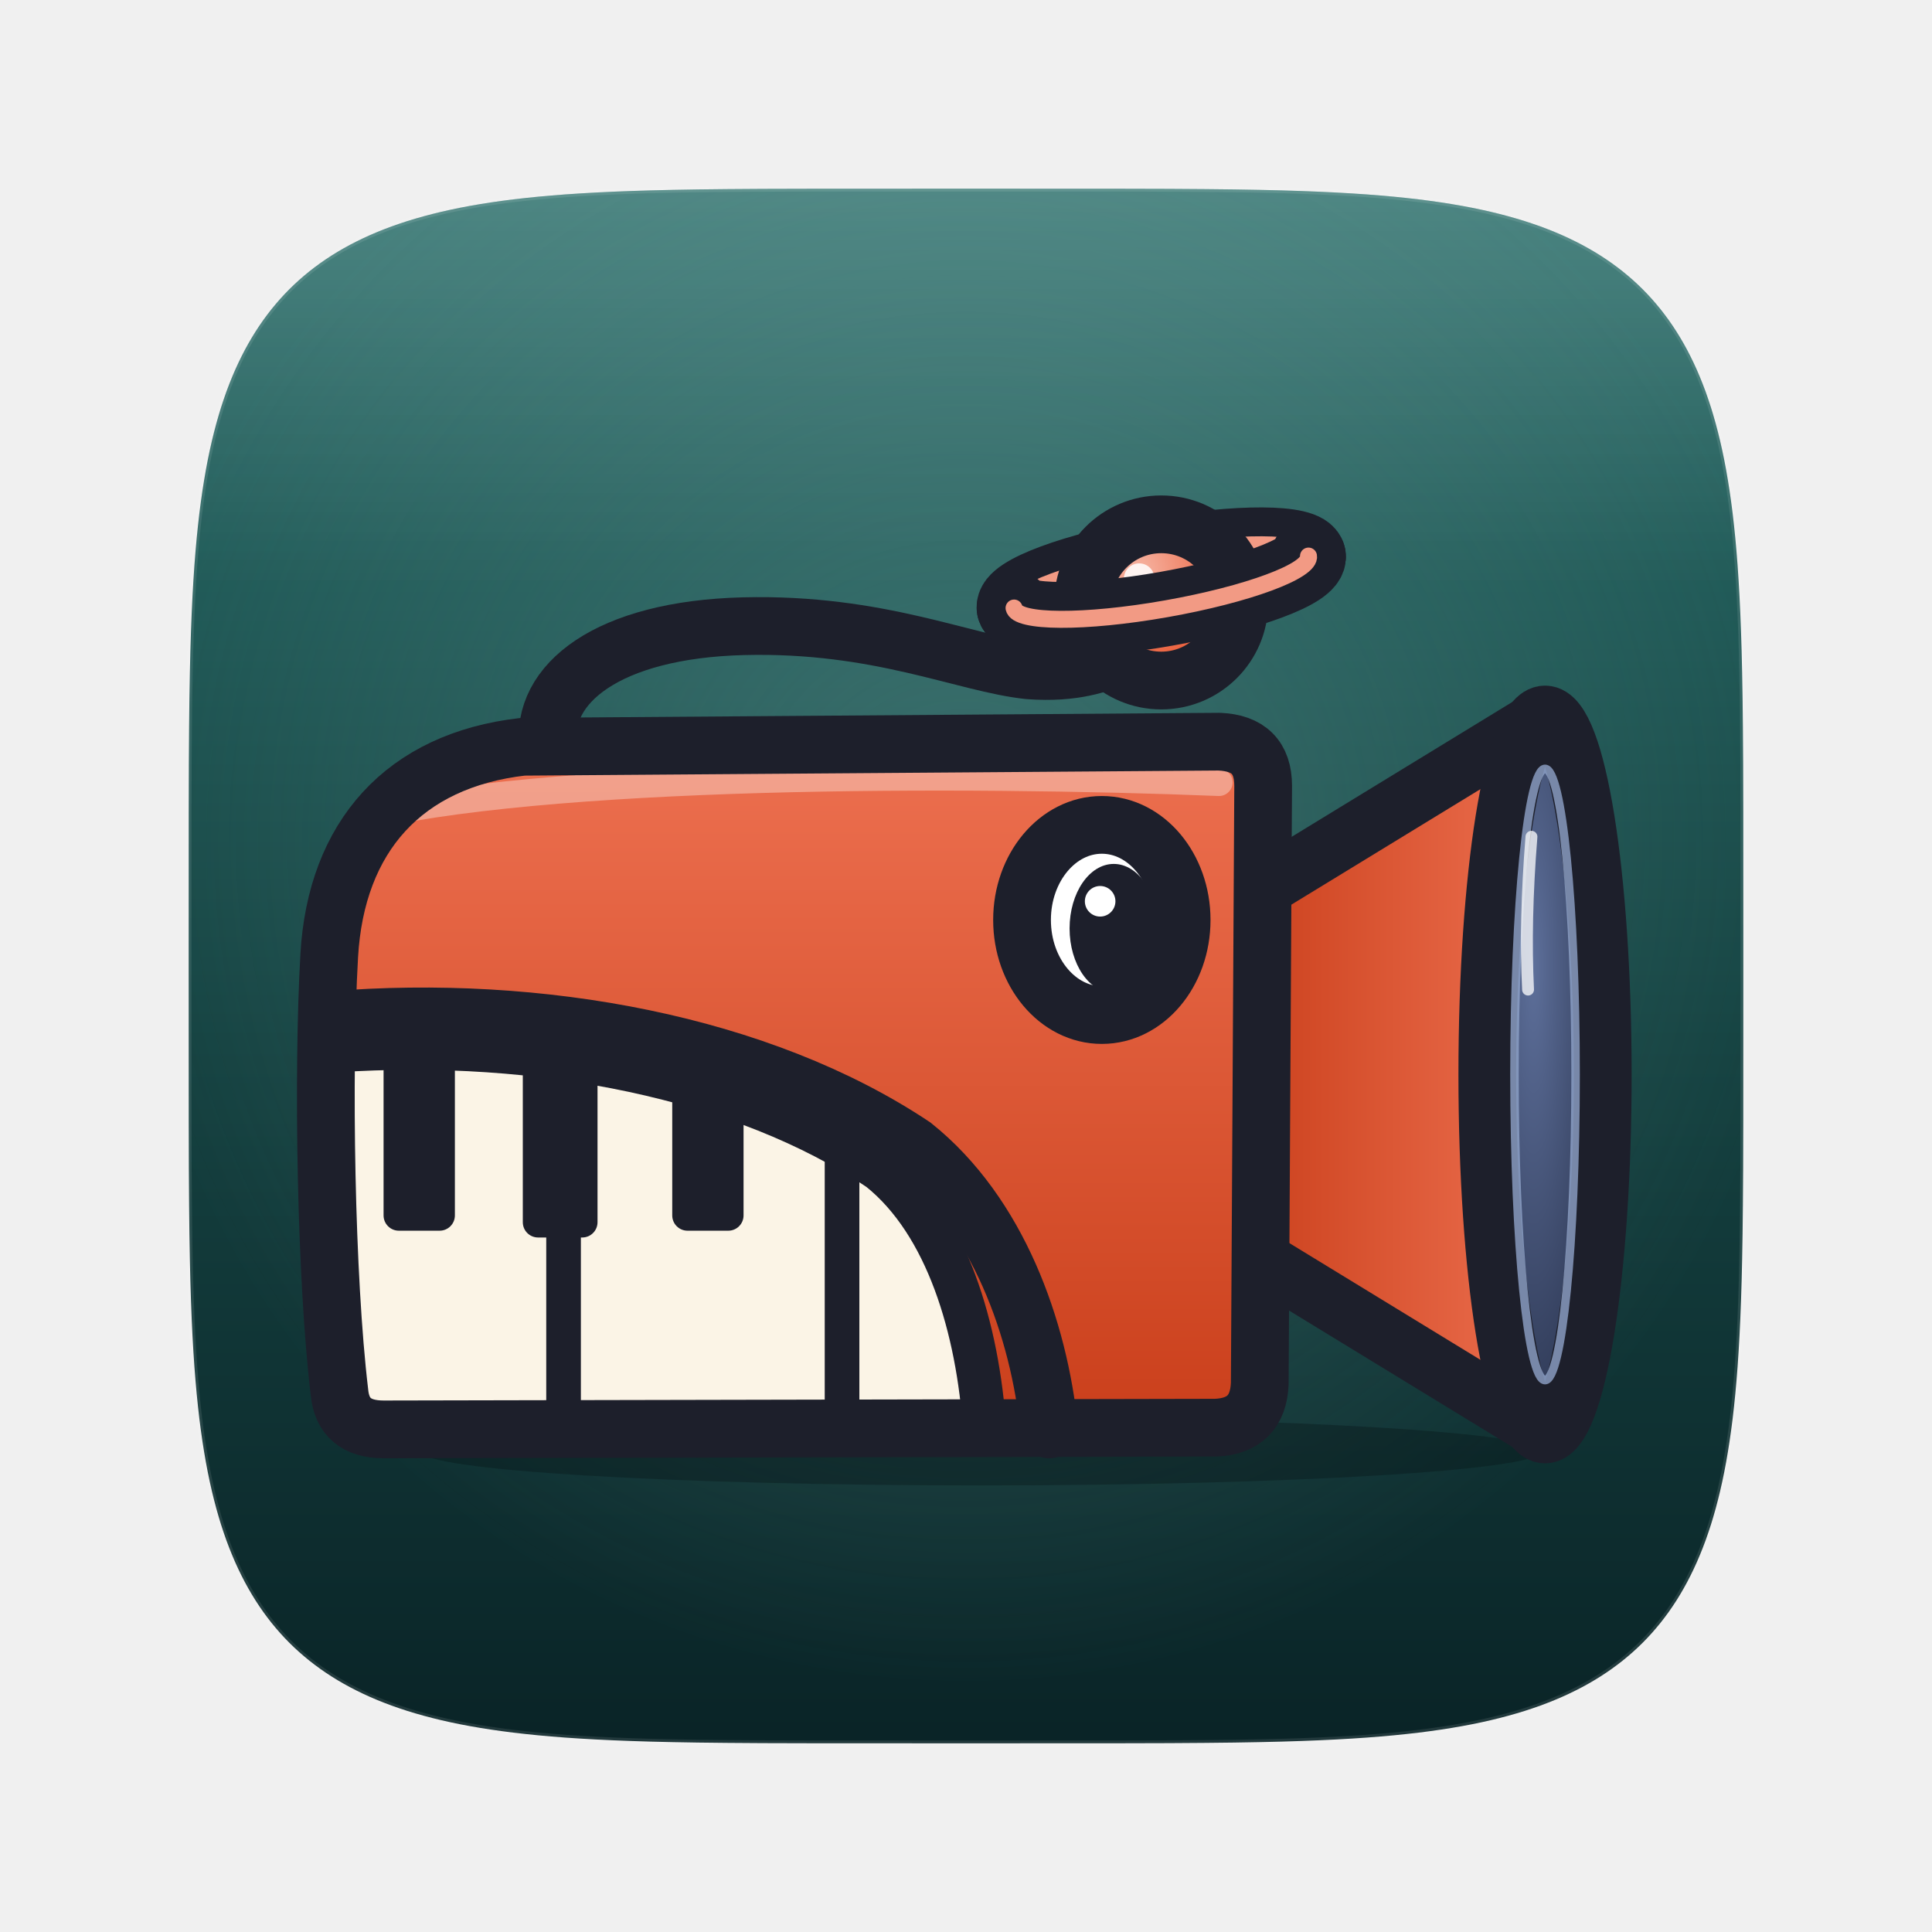
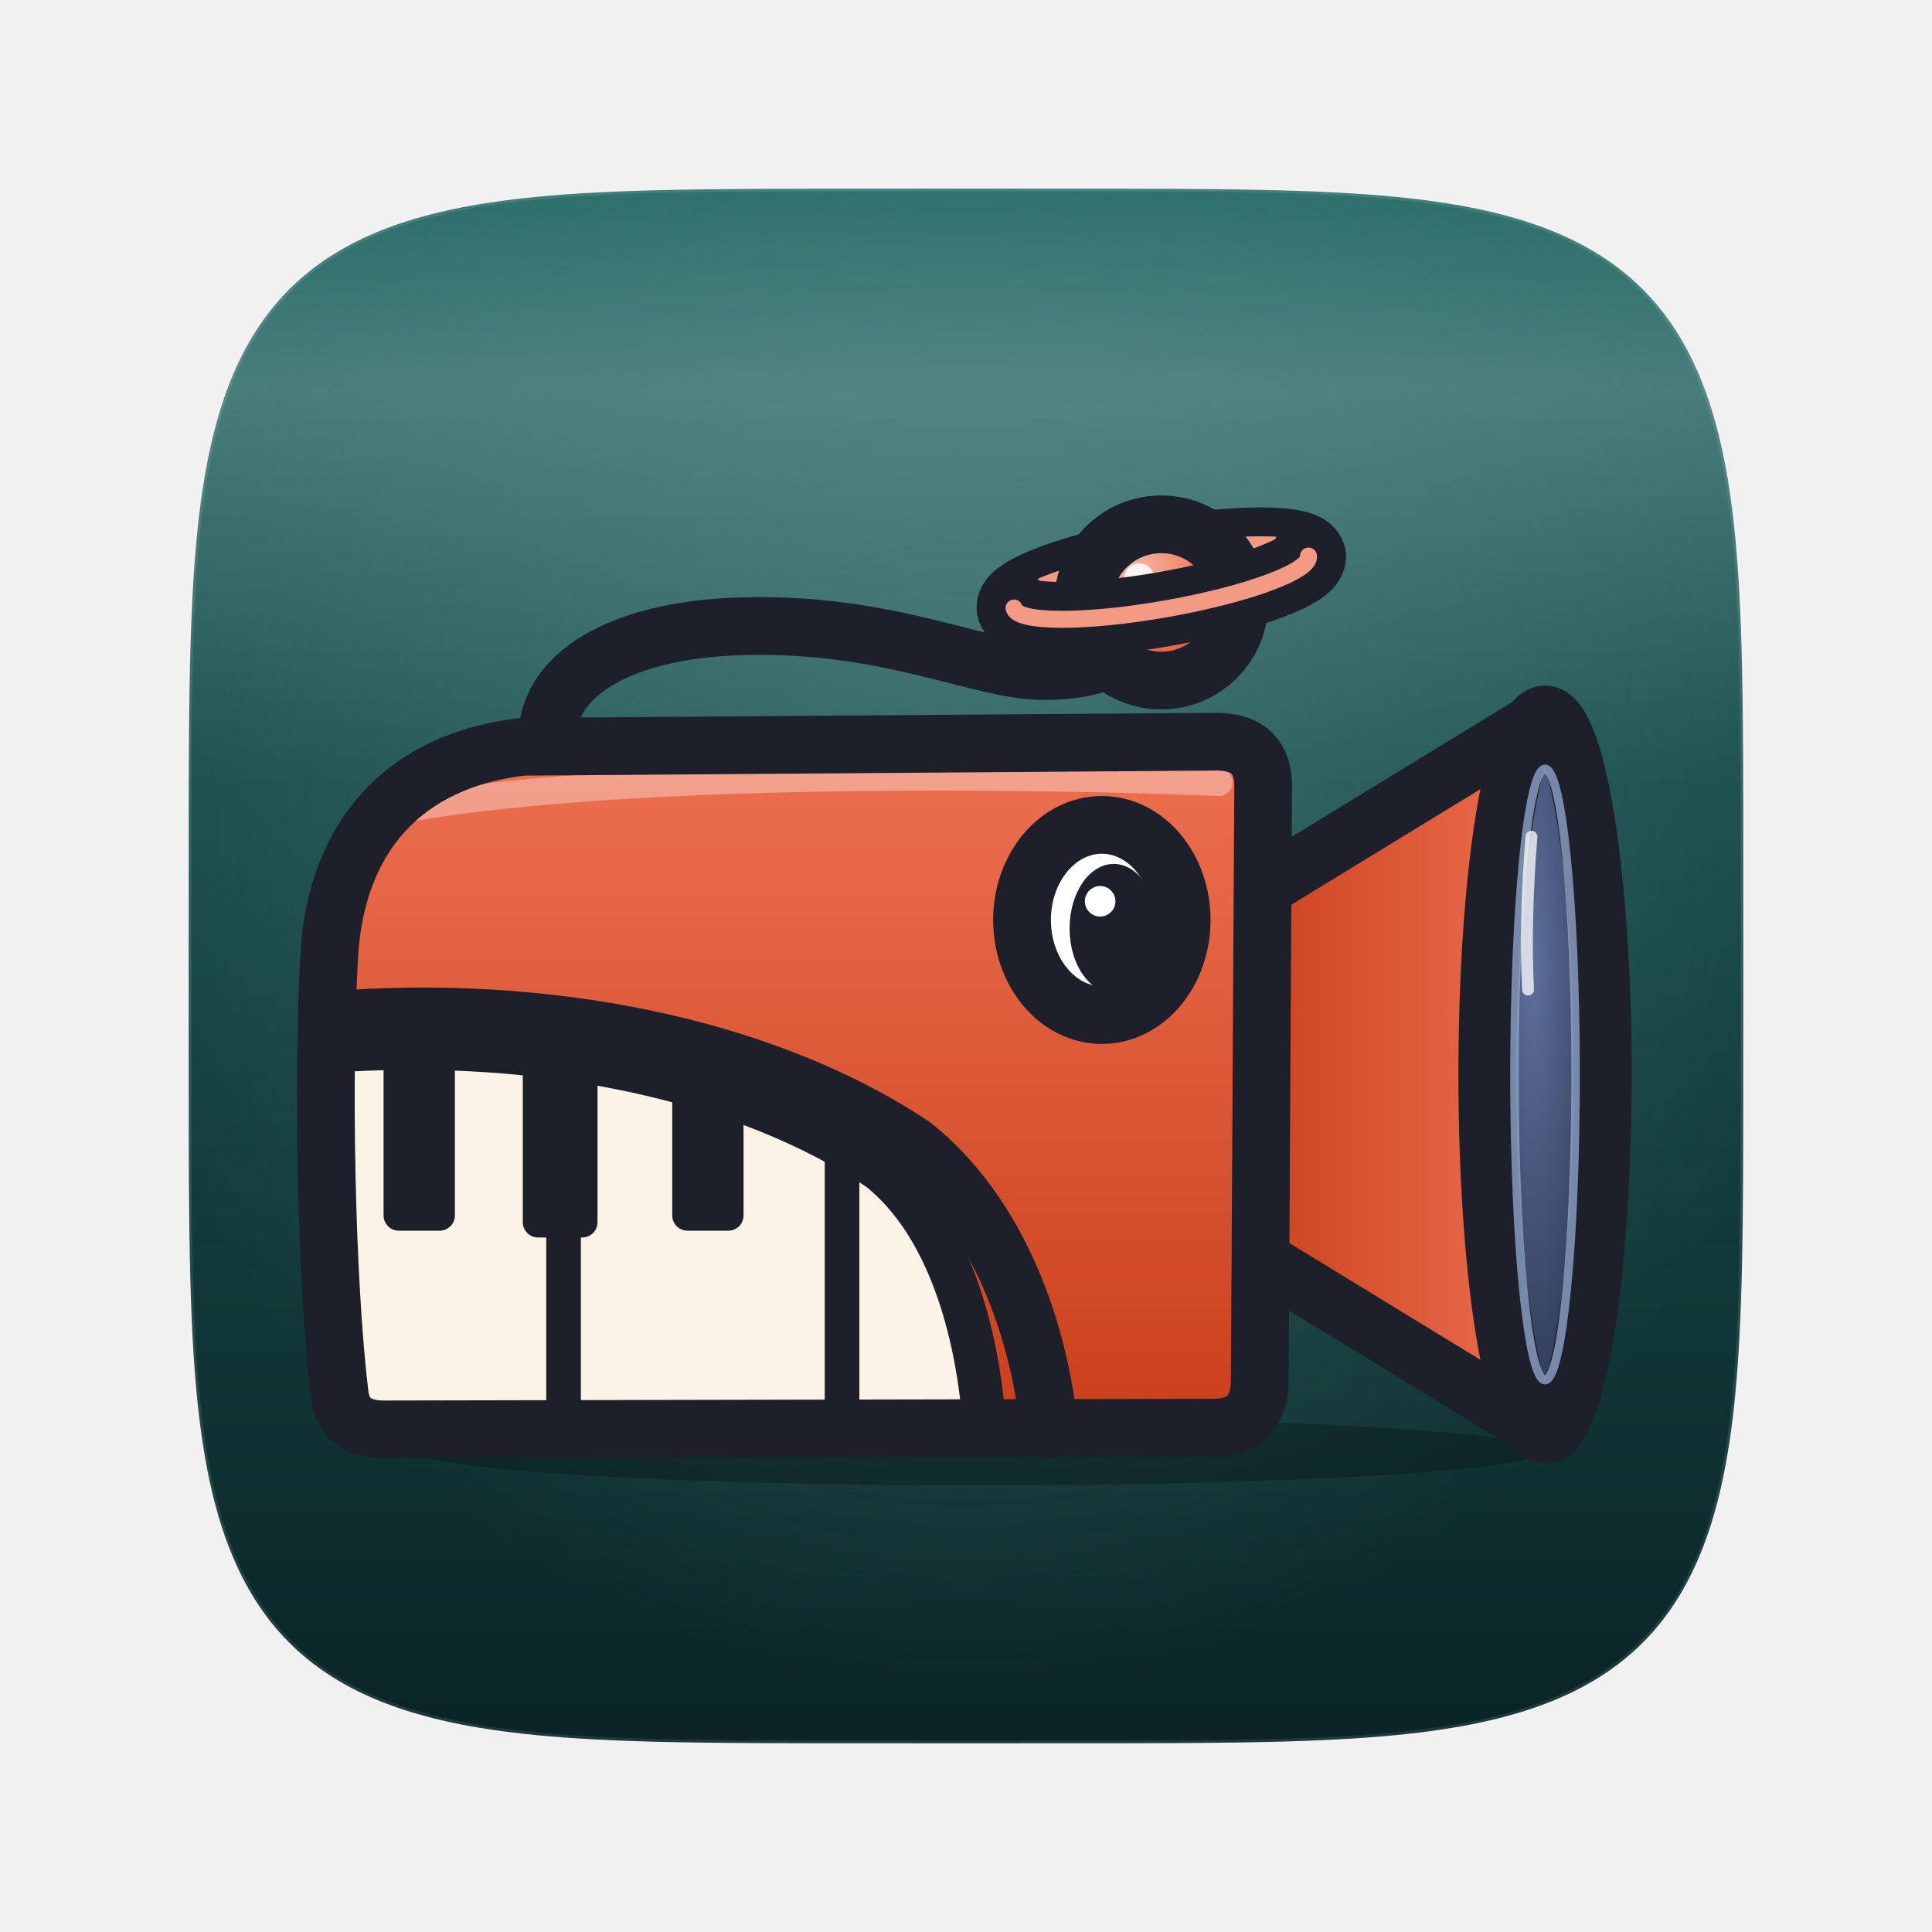
<svg xmlns="http://www.w3.org/2000/svg" width="1024" height="1024" viewBox="0 0 1024 1024">
  <defs>
    <linearGradient id="plate" x1="0" y1="0" x2="0" y2="1">
      <stop offset="0" stop-color="#2a6e6a" />
      <stop offset="0.55" stop-color="#154241" />
      <stop offset="1" stop-color="#0a2427" />
    </linearGradient>
    <radialGradient id="glow" cx="0.5" cy="0.42" r="0.55">
      <stop offset="0" stop-color="#5f928f" stop-opacity="0.45" />
      <stop offset="1" stop-color="#5f928f" stop-opacity="0" />
    </radialGradient>
    <linearGradient id="bodyg" x1="0" y1="0" x2="0" y2="1">
      <stop offset="0" stop-color="#ffbb33" />
      <stop offset="0.6" stop-color="#f7a600" />
      <stop offset="1" stop-color="#e58a00" />
    </linearGradient>
    <linearGradient id="lensbody" x1="0" y1="0" x2="0" y2="1">
      <stop offset="0" stop-color="#ffb21f" />
      <stop offset="1" stop-color="#dc8300" />
    </linearGradient>
    <linearGradient id="keysg" x1="0" y1="0" x2="0" y2="1">
      <stop offset="0" stop-color="#fffaf0" />
      <stop offset="1" stop-color="#eadfc9" />
    </linearGradient>
    <linearGradient id="blackk" x1="0" y1="0" x2="0" y2="1">
      <stop offset="0" stop-color="#2a2f3d" />
      <stop offset="1" stop-color="#141824" />
    </linearGradient>
    <radialGradient id="glass" cx="0.35" cy="0.3" r="0.9">
      <stop offset="0" stop-color="#5d7898" />
      <stop offset="0.5" stop-color="#2c3e58" />
      <stop offset="1" stop-color="#151d2d" />
    </radialGradient>
    <radialGradient id="eyew" cx="0.4" cy="0.35" r="0.7">
      <stop offset="0" stop-color="#ffffff" />
      <stop offset="1" stop-color="#ece6da" />
    </radialGradient>
    <radialGradient id="ball" cx="0.35" cy="0.3" r="0.8">
      <stop offset="0" stop-color="#ffd27a" />
      <stop offset="1" stop-color="#f08f00" />
    </radialGradient>
    <linearGradient id="sheen" x1="0" y1="0" x2="0" y2="1">
-       <stop offset="0" stop-color="#ffffff" stop-opacity="0.16" />
-       <stop offset="0.5" stop-color="#ffffff" stop-opacity="0" />
+       <stop offset="0" stop-color="#ffffff" stop-opacity="0" />
+       <stop offset="0.25" stop-color="#ffffff" stop-opacity="0.16" />
+       <stop offset="0.75" stop-color="#ffffff" stop-opacity="0" />
    </linearGradient>
    <filter id="drop" x="-20%" y="-20%" width="140%" height="150%">
      <feGaussianBlur in="SourceAlpha" stdDeviation="14" />
      <feOffset dy="12" result="b" />
      <feComponentTransfer>
        <feFuncA type="linear" slope="0.35" />
      </feComponentTransfer>
      <feMerge>
        <feMergeNode />
        <feMergeNode in="SourceGraphic" />
      </feMerge>
    </filter>
    <clipPath id="plateclip">
      <path d="M924.00,512.00 L923.97,593.59 L923.90,619.65 L923.77,638.60 L923.60,654.01 L923.37,667.24 L923.10,678.95 L922.77,689.52 L922.39,699.21 L921.96,708.17 L921.48,716.53 L920.96,724.39 L920.37,731.81 L919.74,738.85 L919.06,745.54 L918.33,751.94 L917.54,758.06 L916.70,763.93 L915.81,769.57 L914.87,775.00 L913.88,780.24 L912.83,785.29 L911.73,790.18 L910.57,794.91 L909.36,799.49 L908.10,803.93 L906.79,808.23 L905.41,812.41 L903.99,816.47 L902.50,820.41 L900.96,824.24 L899.37,827.96 L897.71,831.58 L896.00,835.10 L894.23,838.53 L892.40,841.86 L890.51,845.11 L888.56,848.27 L886.55,851.34 L884.48,854.33 L882.34,857.24 L880.14,860.08 L877.87,862.83 L875.54,865.52 L873.14,868.13 L870.67,870.67 L868.13,873.14 L865.52,875.54 L862.83,877.87 L860.08,880.14 L857.24,882.34 L854.33,884.48 L851.34,886.55 L848.27,888.56 L845.11,890.51 L841.86,892.40 L838.53,894.23 L835.10,896.00 L831.58,897.71 L827.96,899.37 L824.24,900.96 L820.41,902.50 L816.47,903.99 L812.41,905.41 L808.23,906.79 L803.93,908.10 L799.49,909.36 L794.91,910.57 L790.18,911.73 L785.29,912.83 L780.24,913.88 L775.00,914.87 L769.57,915.81 L763.93,916.70 L758.06,917.54 L751.94,918.33 L745.54,919.06 L738.85,919.74 L731.81,920.37 L724.39,920.96 L716.53,921.48 L708.17,921.96 L699.21,922.39 L689.52,922.77 L678.95,923.10 L667.24,923.37 L654.01,923.60 L638.60,923.77 L619.65,923.90 L593.59,923.97 L512.00,924.00 L430.41,923.97 L404.35,923.90 L385.40,923.77 L369.99,923.60 L356.76,923.37 L345.05,923.10 L334.48,922.77 L324.79,922.39 L315.83,921.96 L307.47,921.48 L299.61,920.96 L292.19,920.37 L285.15,919.74 L278.46,919.06 L272.06,918.33 L265.94,917.54 L260.07,916.70 L254.43,915.81 L249.00,914.87 L243.76,913.88 L238.71,912.83 L233.82,911.73 L229.09,910.57 L224.51,909.36 L220.07,908.10 L215.77,906.79 L211.59,905.41 L207.53,903.99 L203.59,902.50 L199.76,900.96 L196.04,899.37 L192.42,897.71 L188.90,896.00 L185.47,894.23 L182.14,892.40 L178.89,890.51 L175.73,888.56 L172.66,886.55 L169.67,884.48 L166.76,882.34 L163.92,880.14 L161.17,877.87 L158.48,875.54 L155.87,873.14 L153.33,870.67 L150.86,868.13 L148.46,865.52 L146.13,862.83 L143.86,860.08 L141.66,857.24 L139.52,854.33 L137.45,851.34 L135.44,848.27 L133.49,845.11 L131.60,841.86 L129.77,838.53 L128.00,835.10 L126.29,831.58 L124.63,827.96 L123.04,824.24 L121.50,820.41 L120.01,816.47 L118.59,812.41 L117.21,808.23 L115.90,803.93 L114.64,799.49 L113.43,794.91 L112.27,790.18 L111.17,785.29 L110.12,780.24 L109.13,775.00 L108.19,769.57 L107.30,763.93 L106.46,758.06 L105.67,751.94 L104.94,745.54 L104.26,738.85 L103.63,731.81 L103.04,724.39 L102.52,716.53 L102.04,708.17 L101.61,699.21 L101.23,689.52 L100.90,678.95 L100.63,667.24 L100.40,654.01 L100.23,638.60 L100.10,619.65 L100.03,593.59 L100.00,512.00 L100.03,430.41 L100.10,404.35 L100.23,385.40 L100.40,369.99 L100.63,356.76 L100.90,345.05 L101.23,334.48 L101.61,324.79 L102.04,315.83 L102.52,307.47 L103.04,299.61 L103.63,292.19 L104.26,285.15 L104.94,278.46 L105.67,272.06 L106.46,265.94 L107.30,260.07 L108.19,254.43 L109.13,249.00 L110.12,243.76 L111.17,238.71 L112.27,233.82 L113.43,229.09 L114.64,224.51 L115.90,220.07 L117.21,215.77 L118.59,211.59 L120.01,207.53 L121.50,203.59 L123.04,199.76 L124.63,196.04 L126.29,192.42 L128.00,188.90 L129.77,185.47 L131.60,182.14 L133.49,178.89 L135.44,175.73 L137.45,172.66 L139.52,169.67 L141.66,166.76 L143.86,163.92 L146.13,161.17 L148.46,158.48 L150.86,155.87 L153.33,153.33 L155.87,150.86 L158.48,148.46 L161.17,146.13 L163.92,143.86 L166.76,141.66 L169.67,139.52 L172.66,137.45 L175.73,135.44 L178.89,133.49 L182.14,131.60 L185.47,129.77 L188.90,128.00 L192.42,126.29 L196.04,124.63 L199.76,123.04 L203.59,121.50 L207.53,120.01 L211.59,118.59 L215.77,117.21 L220.07,115.90 L224.51,114.64 L229.09,113.43 L233.82,112.27 L238.71,111.17 L243.76,110.12 L249.00,109.13 L254.43,108.19 L260.07,107.30 L265.94,106.46 L272.06,105.67 L278.46,104.94 L285.15,104.26 L292.19,103.63 L299.61,103.04 L307.47,102.52 L315.83,102.04 L324.79,101.61 L334.48,101.23 L345.05,100.90 L356.76,100.63 L369.99,100.40 L385.40,100.23 L404.35,100.10 L430.41,100.03 L512.00,100.00 L593.59,100.03 L619.65,100.10 L638.60,100.23 L654.01,100.40 L667.24,100.63 L678.95,100.90 L689.52,101.23 L699.21,101.61 L708.17,102.04 L716.53,102.52 L724.39,103.04 L731.81,103.63 L738.85,104.26 L745.54,104.94 L751.94,105.67 L758.06,106.46 L763.93,107.30 L769.57,108.19 L775.00,109.13 L780.24,110.12 L785.29,111.17 L790.18,112.27 L794.91,113.43 L799.49,114.64 L803.93,115.90 L808.23,117.21 L812.41,118.59 L816.47,120.01 L820.41,121.50 L824.24,123.04 L827.96,124.63 L831.58,126.29 L835.10,128.00 L838.53,129.77 L841.86,131.60 L845.11,133.49 L848.27,135.44 L851.34,137.45 L854.33,139.52 L857.24,141.66 L860.08,143.86 L862.83,146.13 L865.52,148.46 L868.13,150.86 L870.67,153.33 L873.14,155.87 L875.54,158.48 L877.87,161.17 L880.14,163.92 L882.34,166.76 L884.48,169.67 L886.55,172.66 L888.56,175.73 L890.51,178.89 L892.40,182.14 L894.23,185.47 L896.00,188.90 L897.71,192.42 L899.37,196.04 L900.96,199.76 L902.50,203.59 L903.99,207.53 L905.41,211.59 L906.79,215.77 L908.10,220.07 L909.36,224.51 L910.57,229.09 L911.73,233.82 L912.83,238.71 L913.88,243.76 L914.87,249.00 L915.81,254.43 L916.70,260.07 L917.54,265.94 L918.33,272.06 L919.06,278.46 L919.74,285.15 L920.37,292.19 L920.96,299.61 L921.48,307.47 L921.96,315.83 L922.39,324.79 L922.77,334.48 L923.10,345.05 L923.37,356.76 L923.60,369.99 L923.77,385.40 L923.90,404.35 L923.97,430.41 Z" />
    </clipPath>
  </defs>
  <path d="M924.00,512.00 L923.97,593.59 L923.90,619.65 L923.77,638.60 L923.60,654.01 L923.37,667.24 L923.10,678.95 L922.77,689.52 L922.39,699.21 L921.96,708.17 L921.48,716.53 L920.96,724.39 L920.37,731.81 L919.74,738.85 L919.06,745.54 L918.33,751.94 L917.54,758.06 L916.70,763.93 L915.81,769.57 L914.87,775.00 L913.88,780.24 L912.83,785.29 L911.73,790.18 L910.57,794.91 L909.36,799.49 L908.10,803.93 L906.79,808.23 L905.41,812.41 L903.99,816.47 L902.50,820.41 L900.96,824.24 L899.37,827.96 L897.71,831.58 L896.00,835.10 L894.23,838.53 L892.40,841.86 L890.51,845.11 L888.56,848.27 L886.55,851.34 L884.48,854.33 L882.34,857.24 L880.14,860.08 L877.87,862.83 L875.54,865.52 L873.14,868.13 L870.67,870.67 L868.13,873.14 L865.52,875.54 L862.83,877.87 L860.08,880.14 L857.24,882.34 L854.33,884.48 L851.34,886.55 L848.27,888.56 L845.11,890.51 L841.86,892.40 L838.53,894.23 L835.10,896.00 L831.58,897.71 L827.96,899.37 L824.24,900.96 L820.41,902.50 L816.47,903.99 L812.41,905.41 L808.23,906.79 L803.93,908.10 L799.49,909.36 L794.91,910.57 L790.18,911.73 L785.29,912.83 L780.24,913.88 L775.00,914.87 L769.57,915.81 L763.93,916.70 L758.06,917.54 L751.94,918.33 L745.54,919.06 L738.85,919.74 L731.81,920.37 L724.39,920.96 L716.53,921.48 L708.17,921.96 L699.21,922.39 L689.52,922.77 L678.95,923.10 L667.24,923.37 L654.01,923.60 L638.60,923.77 L619.65,923.90 L593.59,923.97 L512.00,924.00 L430.41,923.97 L404.35,923.90 L385.40,923.77 L369.99,923.60 L356.76,923.37 L345.05,923.10 L334.48,922.77 L324.79,922.39 L315.83,921.96 L307.47,921.48 L299.61,920.96 L292.19,920.37 L285.15,919.74 L278.46,919.06 L272.06,918.33 L265.94,917.54 L260.07,916.70 L254.43,915.81 L249.00,914.87 L243.76,913.88 L238.71,912.83 L233.82,911.73 L229.09,910.57 L224.51,909.36 L220.07,908.10 L215.77,906.79 L211.59,905.41 L207.53,903.99 L203.59,902.50 L199.76,900.96 L196.04,899.37 L192.42,897.71 L188.90,896.00 L185.47,894.23 L182.14,892.40 L178.89,890.51 L175.73,888.56 L172.66,886.55 L169.67,884.48 L166.76,882.34 L163.92,880.14 L161.17,877.87 L158.48,875.54 L155.87,873.14 L153.33,870.67 L150.86,868.13 L148.46,865.52 L146.13,862.83 L143.86,860.08 L141.66,857.24 L139.52,854.33 L137.45,851.34 L135.44,848.27 L133.49,845.11 L131.60,841.86 L129.77,838.53 L128.00,835.10 L126.29,831.58 L124.63,827.96 L123.04,824.24 L121.50,820.41 L120.01,816.47 L118.59,812.41 L117.21,808.23 L115.90,803.93 L114.64,799.49 L113.43,794.91 L112.27,790.18 L111.17,785.29 L110.12,780.24 L109.13,775.00 L108.19,769.57 L107.30,763.93 L106.46,758.06 L105.67,751.94 L104.94,745.54 L104.26,738.85 L103.63,731.81 L103.04,724.39 L102.52,716.53 L102.04,708.17 L101.61,699.21 L101.23,689.52 L100.90,678.95 L100.63,667.24 L100.40,654.01 L100.23,638.60 L100.10,619.65 L100.03,593.59 L100.00,512.00 L100.03,430.41 L100.10,404.35 L100.23,385.40 L100.40,369.99 L100.63,356.76 L100.90,345.05 L101.23,334.48 L101.61,324.79 L102.04,315.83 L102.52,307.47 L103.04,299.61 L103.63,292.19 L104.26,285.15 L104.94,278.46 L105.67,272.06 L106.46,265.94 L107.30,260.07 L108.19,254.43 L109.13,249.00 L110.12,243.76 L111.17,238.71 L112.27,233.82 L113.43,229.09 L114.64,224.51 L115.90,220.07 L117.21,215.77 L118.59,211.59 L120.01,207.53 L121.50,203.59 L123.04,199.76 L124.63,196.04 L126.29,192.42 L128.00,188.90 L129.77,185.47 L131.60,182.14 L133.49,178.89 L135.44,175.73 L137.45,172.66 L139.52,169.67 L141.66,166.76 L143.86,163.92 L146.13,161.17 L148.46,158.48 L150.86,155.87 L153.33,153.33 L155.87,150.86 L158.48,148.46 L161.17,146.13 L163.92,143.86 L166.76,141.66 L169.67,139.52 L172.66,137.45 L175.73,135.44 L178.89,133.49 L182.14,131.60 L185.47,129.77 L188.90,128.00 L192.42,126.29 L196.04,124.63 L199.76,123.04 L203.59,121.50 L207.53,120.01 L211.59,118.59 L215.77,117.21 L220.07,115.90 L224.51,114.64 L229.09,113.43 L233.82,112.27 L238.71,111.17 L243.76,110.12 L249.00,109.13 L254.43,108.19 L260.07,107.30 L265.94,106.46 L272.06,105.67 L278.46,104.94 L285.15,104.26 L292.19,103.63 L299.61,103.04 L307.47,102.52 L315.83,102.04 L324.79,101.61 L334.48,101.23 L345.05,100.90 L356.76,100.63 L369.99,100.40 L385.40,100.23 L404.35,100.10 L430.41,100.03 L512.00,100.00 L593.59,100.03 L619.65,100.10 L638.60,100.23 L654.01,100.40 L667.24,100.63 L678.95,100.90 L689.52,101.23 L699.21,101.61 L708.17,102.04 L716.53,102.52 L724.39,103.04 L731.81,103.63 L738.85,104.26 L745.54,104.94 L751.94,105.67 L758.06,106.46 L763.93,107.30 L769.57,108.19 L775.00,109.13 L780.24,110.12 L785.29,111.17 L790.18,112.27 L794.91,113.43 L799.49,114.64 L803.93,115.90 L808.23,117.21 L812.41,118.59 L816.47,120.01 L820.41,121.50 L824.24,123.04 L827.96,124.63 L831.58,126.29 L835.10,128.00 L838.53,129.77 L841.86,131.60 L845.11,133.49 L848.27,135.44 L851.34,137.45 L854.33,139.52 L857.24,141.66 L860.08,143.86 L862.83,146.13 L865.52,148.46 L868.13,150.86 L870.67,153.33 L873.14,155.87 L875.54,158.48 L877.87,161.17 L880.14,163.92 L882.34,166.76 L884.48,169.67 L886.55,172.66 L888.56,175.73 L890.51,178.89 L892.40,182.14 L894.23,185.47 L896.00,188.90 L897.71,192.42 L899.37,196.04 L900.96,199.76 L902.50,203.59 L903.99,207.53 L905.41,211.59 L906.79,215.77 L908.10,220.07 L909.36,224.51 L910.57,229.09 L911.73,233.82 L912.83,238.71 L913.88,243.76 L914.87,249.00 L915.81,254.43 L916.70,260.07 L917.54,265.94 L918.33,272.06 L919.06,278.46 L919.74,285.15 L920.37,292.19 L920.96,299.61 L921.48,307.47 L921.96,315.83 L922.39,324.79 L922.77,334.48 L923.10,345.05 L923.37,356.76 L923.60,369.99 L923.77,385.40 L923.90,404.35 L923.97,430.41 Z" fill="url(#plate)" />
  <g clip-path="url(#plateclip)">
    <rect x="100" y="100" width="824" height="824" fill="url(#glow)" />
    <rect x="100" y="100" width="824" height="420" fill="url(#sheen)" />
    <ellipse cx="520.1" cy="769.3" rx="297.0" ry="18.0" fill="#051214" opacity="0.35" />
    <g transform="translate(106.1,-141.5) scale(0.9)">
      <defs>
        <clipPath id="bodyclip">
          <path d="M 82 977 C 74 910 72 790 76 720 C 80 650 120 605 190 597 L 600 594 Q 626 595 626 620 L 624 972 Q 623 997 598 998 L 108 999 Q 84 999 82 977 Z" />
        </clipPath>
        <clipPath id="jawclip">
          <path d="M 80 776 C 200 768 320 792 400 846 C 440 878 458 940 462 999 L 100 999 Q 82 999 82 977 L 80 776 Z" />
        </clipPath>
        <linearGradient id="bg1" x1="0" y1="0" x2="0" y2="1">
          <stop offset="0" stop-color="#ed7050" />
          <stop offset="1" stop-color="#ca3f1b" />
        </linearGradient>
        <linearGradient id="lg1" x1="0" y1="0" x2="1" y2="0">
          <stop offset="0" stop-color="#ca3f1b" />
          <stop offset="1" stop-color="#ed7050" />
        </linearGradient>
        <radialGradient id="gl" cx="0.4" cy="0.35" r="0.7">
          <stop offset="0" stop-color="#5d6f9a" />
          <stop offset="1" stop-color="#2b3550" />
        </radialGradient>
        <radialGradient id="bl" cx="0.35" cy="0.3" r="0.75">
          <stop offset="0" stop-color="#f6b6a5" />
          <stop offset="1" stop-color="#e8481f" />
        </radialGradient>
      </defs>
      <path d="M 610 690 L 790 580 Q 800 790 790 1000 L 610 890 Z" fill="url(#lg1)" stroke="#1d1f2b" stroke-width="34" stroke-linejoin="round" />
      <ellipse cx="792" cy="790" rx="34" ry="212" fill="url(#gl)" stroke="#1d1f2b" stroke-width="34" />
      <ellipse cx="792" cy="790" rx="18" ry="180" fill="none" stroke="#8fa3c8" stroke-width="5" opacity="0.8" />
      <path d="M 784 650 Q 780 700 782 740" stroke="#ffffff" stroke-width="7" stroke-linecap="round" fill="none" opacity="0.75" />
      <path d="M 205 597 C 200 560 240 528 320 526 C 400 524 450 548 488 552 C 515 554 530 548 540 544" fill="none" stroke="#1d1f2b" stroke-width="34" stroke-linecap="round" />
      <path d="M 82 977 C 74 910 72 790 76 720 C 80 650 120 605 190 597 L 600 594 Q 626 595 626 620 L 624 972 Q 623 997 598 998 L 108 999 Q 84 999 82 977 Z" fill="url(#bg1)" />
      <g clip-path="url(#bodyclip)">
        <path d="M 80 776 C 200 768 320 792 400 846 C 440 878 458 940 462 999 L 100 999 Q 82 999 82 977 L 80 776 Z" fill="#FBF4E6" />
        <path d="M 90 640 C 200 612 450 612 600 618" stroke="#ffffff" stroke-opacity="0.35" stroke-width="16" fill="none" stroke-linecap="round" />
        <g clip-path="url(#jawclip)">
          <path d="M 214 770 L 214 1005" stroke="#1d1f2b" stroke-width="20.4" />
          <path d="M 378 770 L 378 1005" stroke="#1d1f2b" stroke-width="20.4" />
          <rect x="108" y="700" width="42" height="182" rx="9" fill="#1d1f2b" />
          <rect x="190" y="700" width="44" height="186" rx="9" fill="#1d1f2b" />
          <rect x="278" y="700" width="42" height="182" rx="9" fill="#1d1f2b" />
        </g>
      </g>
      <path d="M 77 758 C 200 748 330 772 420 832 C 470 872 494 940 500 999" fill="none" stroke="#1d1f2b" stroke-width="34" stroke-linecap="round" />
      <path d="M 80 776 C 200 768 320 792 400 846 C 440 878 458 940 462 999" fill="none" stroke="#1d1f2b" stroke-width="25.5" stroke-linecap="round" />
      <path d="M 82 977 C 74 910 72 790 76 720 C 80 650 120 605 190 597 L 600 594 Q 626 595 626 620 L 624 972 Q 623 997 598 998 L 108 999 Q 84 999 82 977 Z" fill="none" stroke="#1d1f2b" stroke-width="34" stroke-linejoin="round" />
      <ellipse cx="531" cy="699" rx="47" ry="56" fill="#ffffff" stroke="#1d1f2b" stroke-width="34" />
      <ellipse cx="538" cy="704" rx="26" ry="38" fill="#1d1f2b" />
      <circle cx="530" cy="688" r="9" fill="#fff" />
      <path d="M 479.3 515.3 A 88 16 -10 0 1 652.7 484.7" fill="none" stroke="#1d1f2b" stroke-width="44" stroke-linecap="round" />
      <path d="M 479.3 515.3 A 88 16 -10 0 1 652.7 484.7" fill="none" stroke="#f29a84" stroke-width="10" stroke-linecap="round" />
      <circle cx="566" cy="512" r="46" fill="url(#bl)" stroke="#1d1f2b" stroke-width="34" />
      <circle cx="553" cy="498" r="9" fill="#fff" opacity="0.85" />
      <path d="M 479.3 515.3 A 88 16 -10 0 0 652.7 484.7" fill="none" stroke="#1d1f2b" stroke-width="44" stroke-linecap="round" />
      <path d="M 479.3 515.3 A 88 16 -10 0 0 652.7 484.7" fill="none" stroke="#f29a84" stroke-width="10" stroke-linecap="round" />
    </g>
  </g>
  <path d="M924.00,512.00 L923.97,593.59 L923.90,619.65 L923.77,638.60 L923.60,654.01 L923.37,667.24 L923.10,678.95 L922.77,689.52 L922.39,699.21 L921.96,708.17 L921.48,716.53 L920.96,724.39 L920.37,731.81 L919.74,738.85 L919.06,745.54 L918.33,751.94 L917.54,758.06 L916.70,763.93 L915.81,769.57 L914.87,775.00 L913.88,780.24 L912.83,785.29 L911.73,790.18 L910.57,794.91 L909.36,799.49 L908.10,803.93 L906.79,808.23 L905.41,812.41 L903.99,816.47 L902.50,820.41 L900.96,824.24 L899.37,827.96 L897.71,831.58 L896.00,835.10 L894.23,838.53 L892.40,841.86 L890.51,845.11 L888.56,848.27 L886.55,851.34 L884.48,854.33 L882.34,857.24 L880.14,860.08 L877.87,862.83 L875.54,865.52 L873.14,868.13 L870.67,870.67 L868.13,873.14 L865.52,875.54 L862.83,877.87 L860.08,880.14 L857.24,882.34 L854.33,884.48 L851.34,886.55 L848.27,888.56 L845.11,890.51 L841.86,892.40 L838.53,894.23 L835.10,896.00 L831.58,897.71 L827.96,899.37 L824.24,900.96 L820.41,902.50 L816.47,903.99 L812.41,905.41 L808.23,906.79 L803.93,908.10 L799.49,909.36 L794.91,910.57 L790.18,911.73 L785.29,912.83 L780.24,913.88 L775.00,914.87 L769.57,915.81 L763.93,916.70 L758.06,917.54 L751.94,918.33 L745.54,919.06 L738.85,919.74 L731.81,920.37 L724.39,920.96 L716.53,921.48 L708.17,921.96 L699.21,922.39 L689.52,922.77 L678.95,923.10 L667.24,923.37 L654.01,923.60 L638.60,923.77 L619.65,923.90 L593.59,923.97 L512.00,924.00 L430.41,923.97 L404.35,923.90 L385.40,923.77 L369.99,923.60 L356.76,923.37 L345.05,923.10 L334.48,922.77 L324.79,922.39 L315.83,921.96 L307.47,921.48 L299.61,920.96 L292.19,920.37 L285.15,919.74 L278.46,919.06 L272.06,918.33 L265.94,917.54 L260.07,916.70 L254.43,915.81 L249.00,914.87 L243.76,913.88 L238.71,912.83 L233.82,911.73 L229.09,910.57 L224.51,909.36 L220.07,908.10 L215.77,906.79 L211.59,905.41 L207.53,903.99 L203.59,902.50 L199.76,900.96 L196.04,899.37 L192.42,897.71 L188.90,896.00 L185.47,894.23 L182.14,892.40 L178.89,890.51 L175.73,888.56 L172.66,886.55 L169.67,884.48 L166.76,882.34 L163.92,880.14 L161.17,877.87 L158.48,875.54 L155.87,873.14 L153.33,870.67 L150.86,868.13 L148.46,865.52 L146.13,862.83 L143.86,860.08 L141.66,857.24 L139.52,854.33 L137.45,851.34 L135.44,848.27 L133.49,845.11 L131.60,841.86 L129.77,838.53 L128.00,835.10 L126.29,831.58 L124.63,827.96 L123.04,824.24 L121.50,820.41 L120.01,816.47 L118.59,812.41 L117.21,808.23 L115.90,803.93 L114.64,799.49 L113.43,794.91 L112.27,790.18 L111.17,785.29 L110.12,780.24 L109.13,775.00 L108.19,769.57 L107.30,763.93 L106.46,758.06 L105.67,751.94 L104.94,745.54 L104.26,738.85 L103.63,731.81 L103.04,724.39 L102.52,716.53 L102.04,708.17 L101.61,699.21 L101.23,689.52 L100.90,678.95 L100.63,667.24 L100.40,654.01 L100.23,638.60 L100.10,619.65 L100.03,593.59 L100.00,512.00 L100.03,430.41 L100.10,404.35 L100.23,385.40 L100.40,369.99 L100.63,356.76 L100.90,345.05 L101.23,334.48 L101.61,324.79 L102.04,315.83 L102.52,307.47 L103.04,299.61 L103.63,292.19 L104.26,285.15 L104.94,278.46 L105.67,272.06 L106.46,265.94 L107.30,260.07 L108.19,254.43 L109.13,249.00 L110.12,243.76 L111.17,238.71 L112.27,233.82 L113.43,229.09 L114.64,224.51 L115.90,220.07 L117.21,215.77 L118.59,211.59 L120.01,207.53 L121.50,203.59 L123.04,199.76 L124.63,196.04 L126.29,192.42 L128.00,188.90 L129.77,185.47 L131.60,182.14 L133.49,178.89 L135.44,175.73 L137.45,172.66 L139.52,169.67 L141.66,166.76 L143.86,163.92 L146.13,161.17 L148.46,158.48 L150.86,155.87 L153.33,153.33 L155.87,150.86 L158.48,148.46 L161.17,146.13 L163.92,143.86 L166.76,141.66 L169.67,139.52 L172.66,137.45 L175.73,135.44 L178.89,133.49 L182.14,131.60 L185.47,129.77 L188.90,128.00 L192.42,126.29 L196.04,124.63 L199.76,123.04 L203.59,121.50 L207.53,120.01 L211.59,118.59 L215.77,117.21 L220.07,115.90 L224.51,114.64 L229.09,113.43 L233.82,112.27 L238.71,111.17 L243.76,110.12 L249.00,109.13 L254.43,108.19 L260.07,107.30 L265.94,106.46 L272.06,105.67 L278.46,104.94 L285.15,104.26 L292.19,103.63 L299.61,103.04 L307.47,102.52 L315.83,102.04 L324.79,101.61 L334.48,101.23 L345.05,100.90 L356.76,100.63 L369.99,100.40 L385.40,100.23 L404.35,100.10 L430.41,100.03 L512.00,100.00 L593.59,100.03 L619.65,100.10 L638.60,100.23 L654.01,100.40 L667.24,100.63 L678.95,100.90 L689.52,101.23 L699.21,101.61 L708.17,102.04 L716.53,102.52 L724.39,103.04 L731.81,103.63 L738.85,104.26 L745.54,104.94 L751.94,105.67 L758.06,106.46 L763.93,107.30 L769.57,108.19 L775.00,109.13 L780.24,110.12 L785.29,111.17 L790.18,112.27 L794.91,113.43 L799.49,114.64 L803.93,115.90 L808.23,117.21 L812.41,118.59 L816.47,120.01 L820.41,121.50 L824.24,123.04 L827.96,124.63 L831.58,126.29 L835.10,128.00 L838.53,129.77 L841.86,131.60 L845.11,133.49 L848.27,135.44 L851.34,137.45 L854.33,139.52 L857.24,141.66 L860.08,143.86 L862.83,146.13 L865.52,148.46 L868.13,150.86 L870.67,153.33 L873.14,155.87 L875.54,158.48 L877.87,161.17 L880.14,163.92 L882.34,166.76 L884.48,169.67 L886.55,172.66 L888.56,175.73 L890.51,178.89 L892.40,182.14 L894.23,185.47 L896.00,188.90 L897.71,192.42 L899.37,196.04 L900.96,199.76 L902.50,203.59 L903.99,207.53 L905.41,211.59 L906.79,215.77 L908.10,220.07 L909.36,224.51 L910.57,229.09 L911.73,233.82 L912.83,238.71 L913.88,243.76 L914.87,249.00 L915.81,254.43 L916.70,260.07 L917.54,265.94 L918.33,272.06 L919.06,278.46 L919.74,285.15 L920.37,292.19 L920.96,299.61 L921.48,307.47 L921.96,315.83 L922.39,324.79 L922.77,334.48 L923.10,345.05 L923.37,356.76 L923.60,369.99 L923.77,385.40 L923.90,404.35 L923.97,430.41 Z" fill="none" stroke="#ffffff" stroke-opacity="0.10" stroke-width="3" />
</svg>
